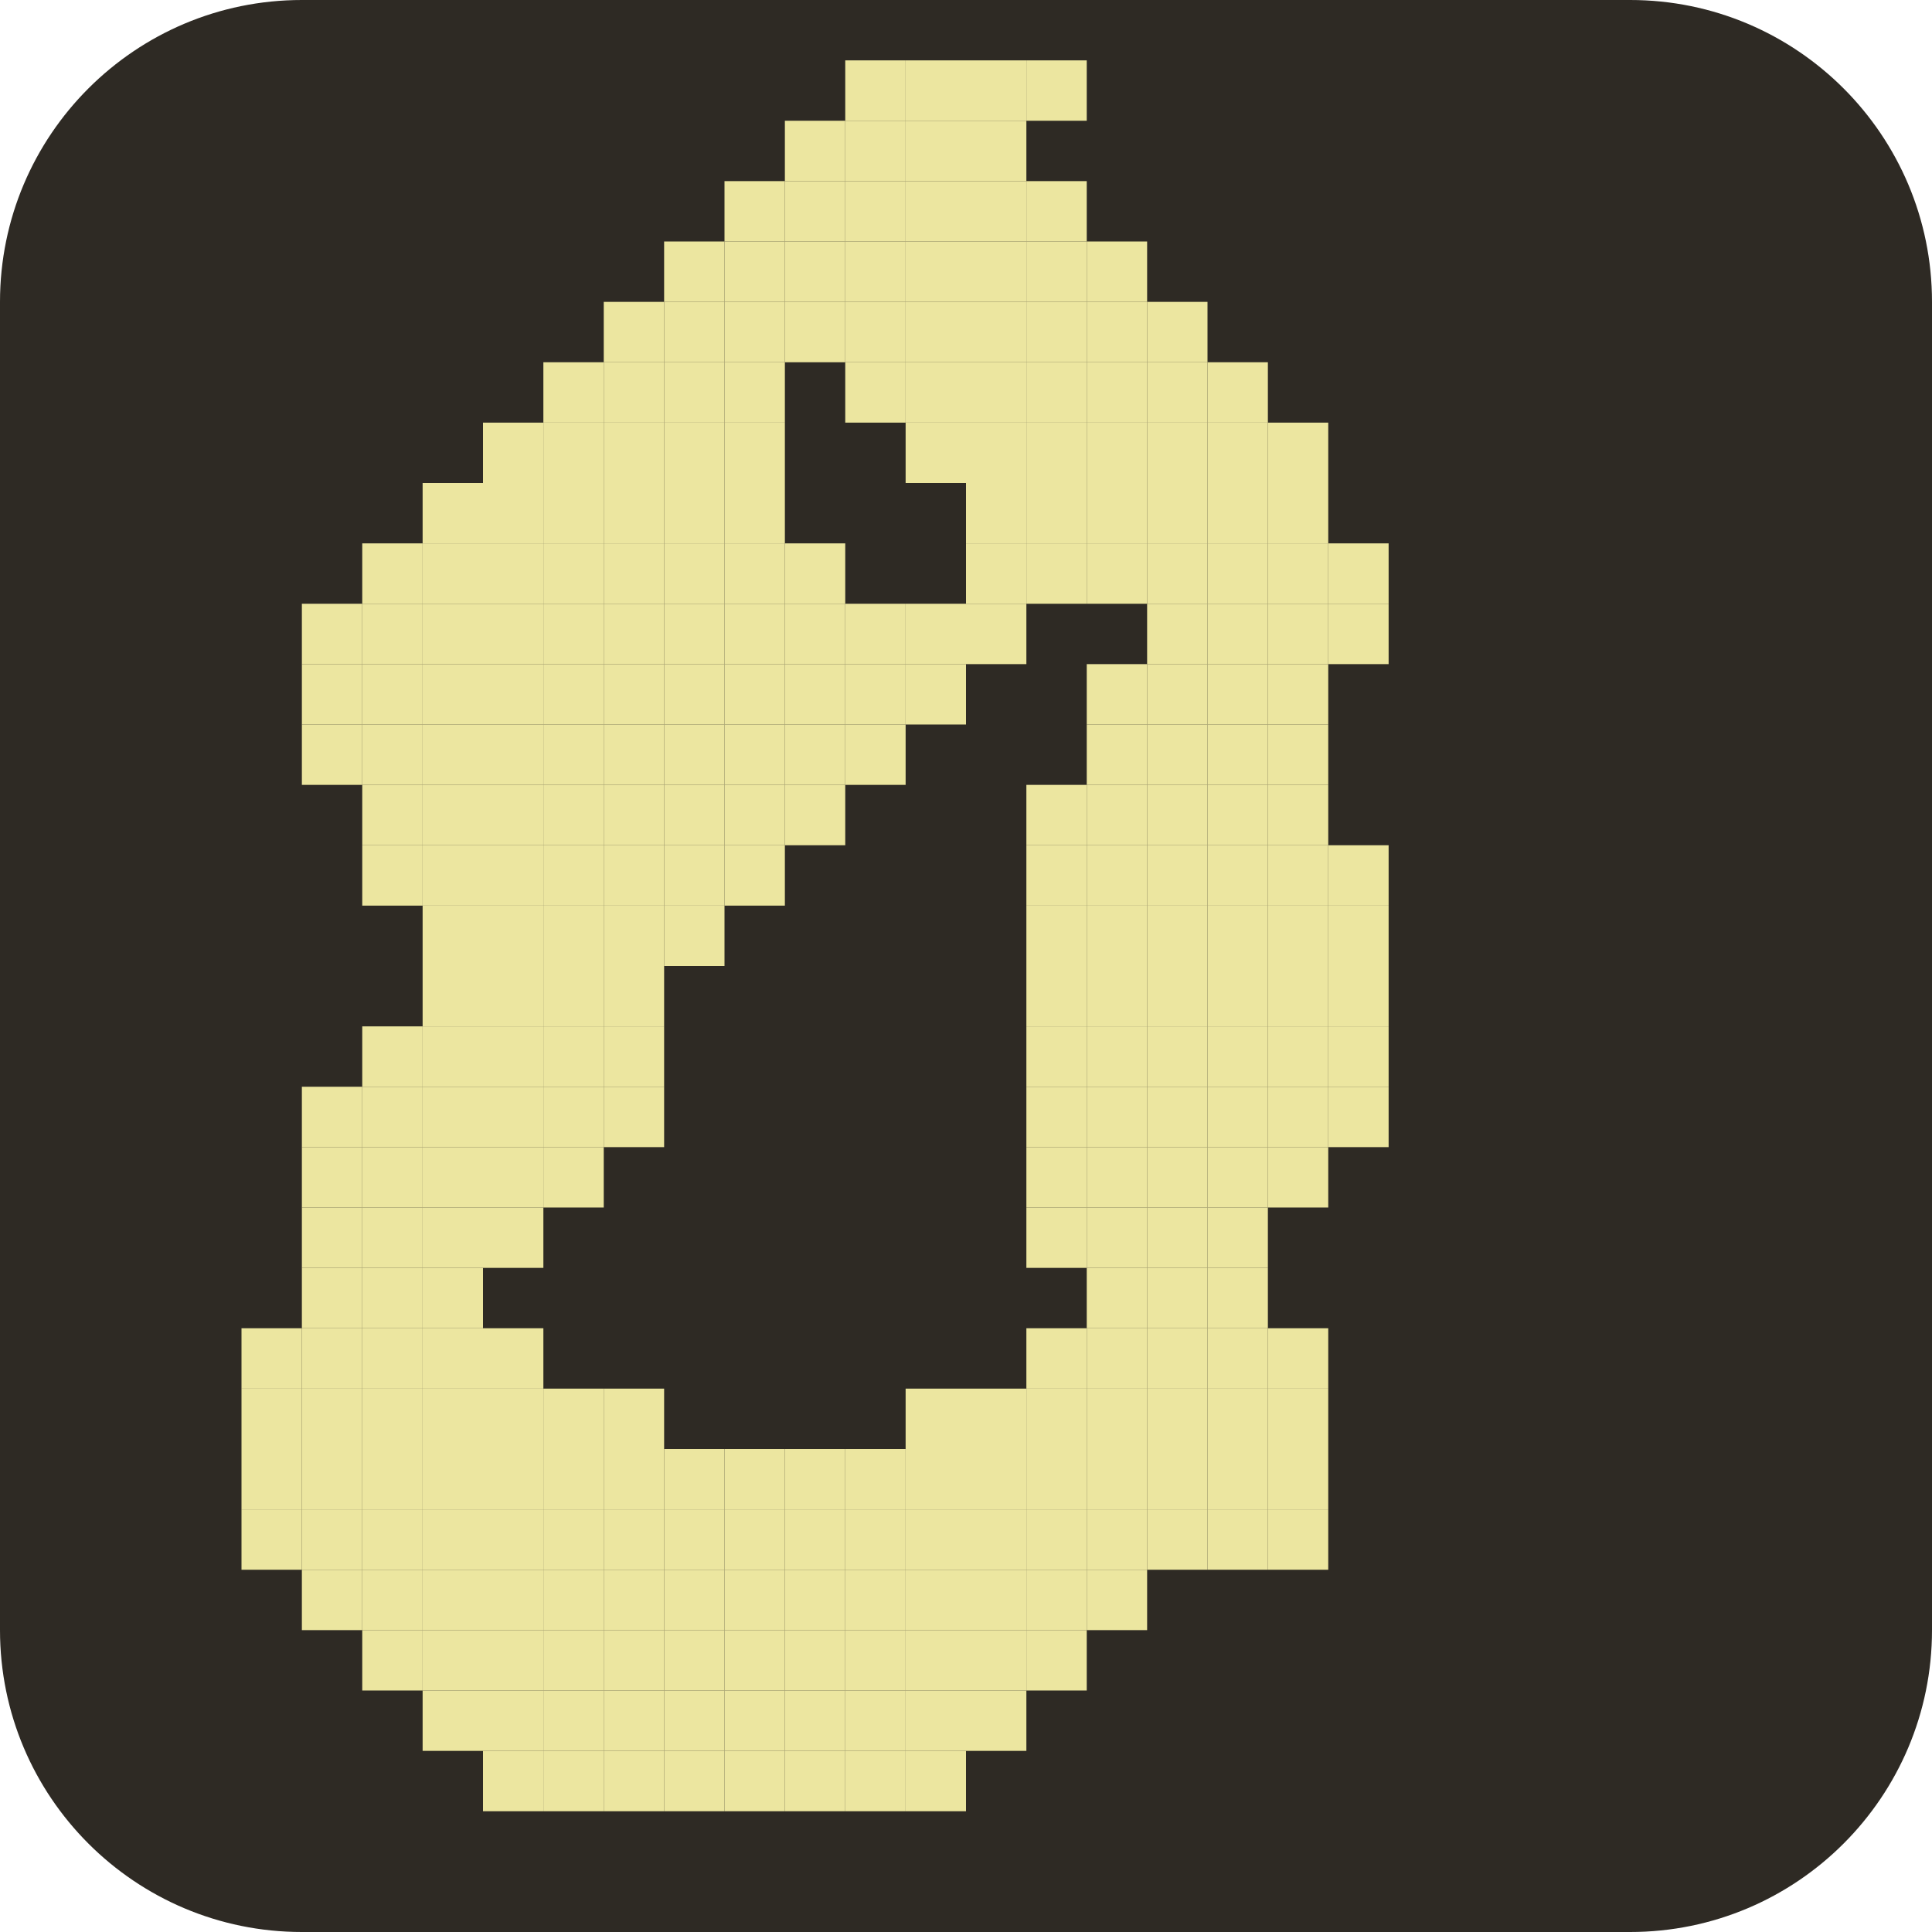
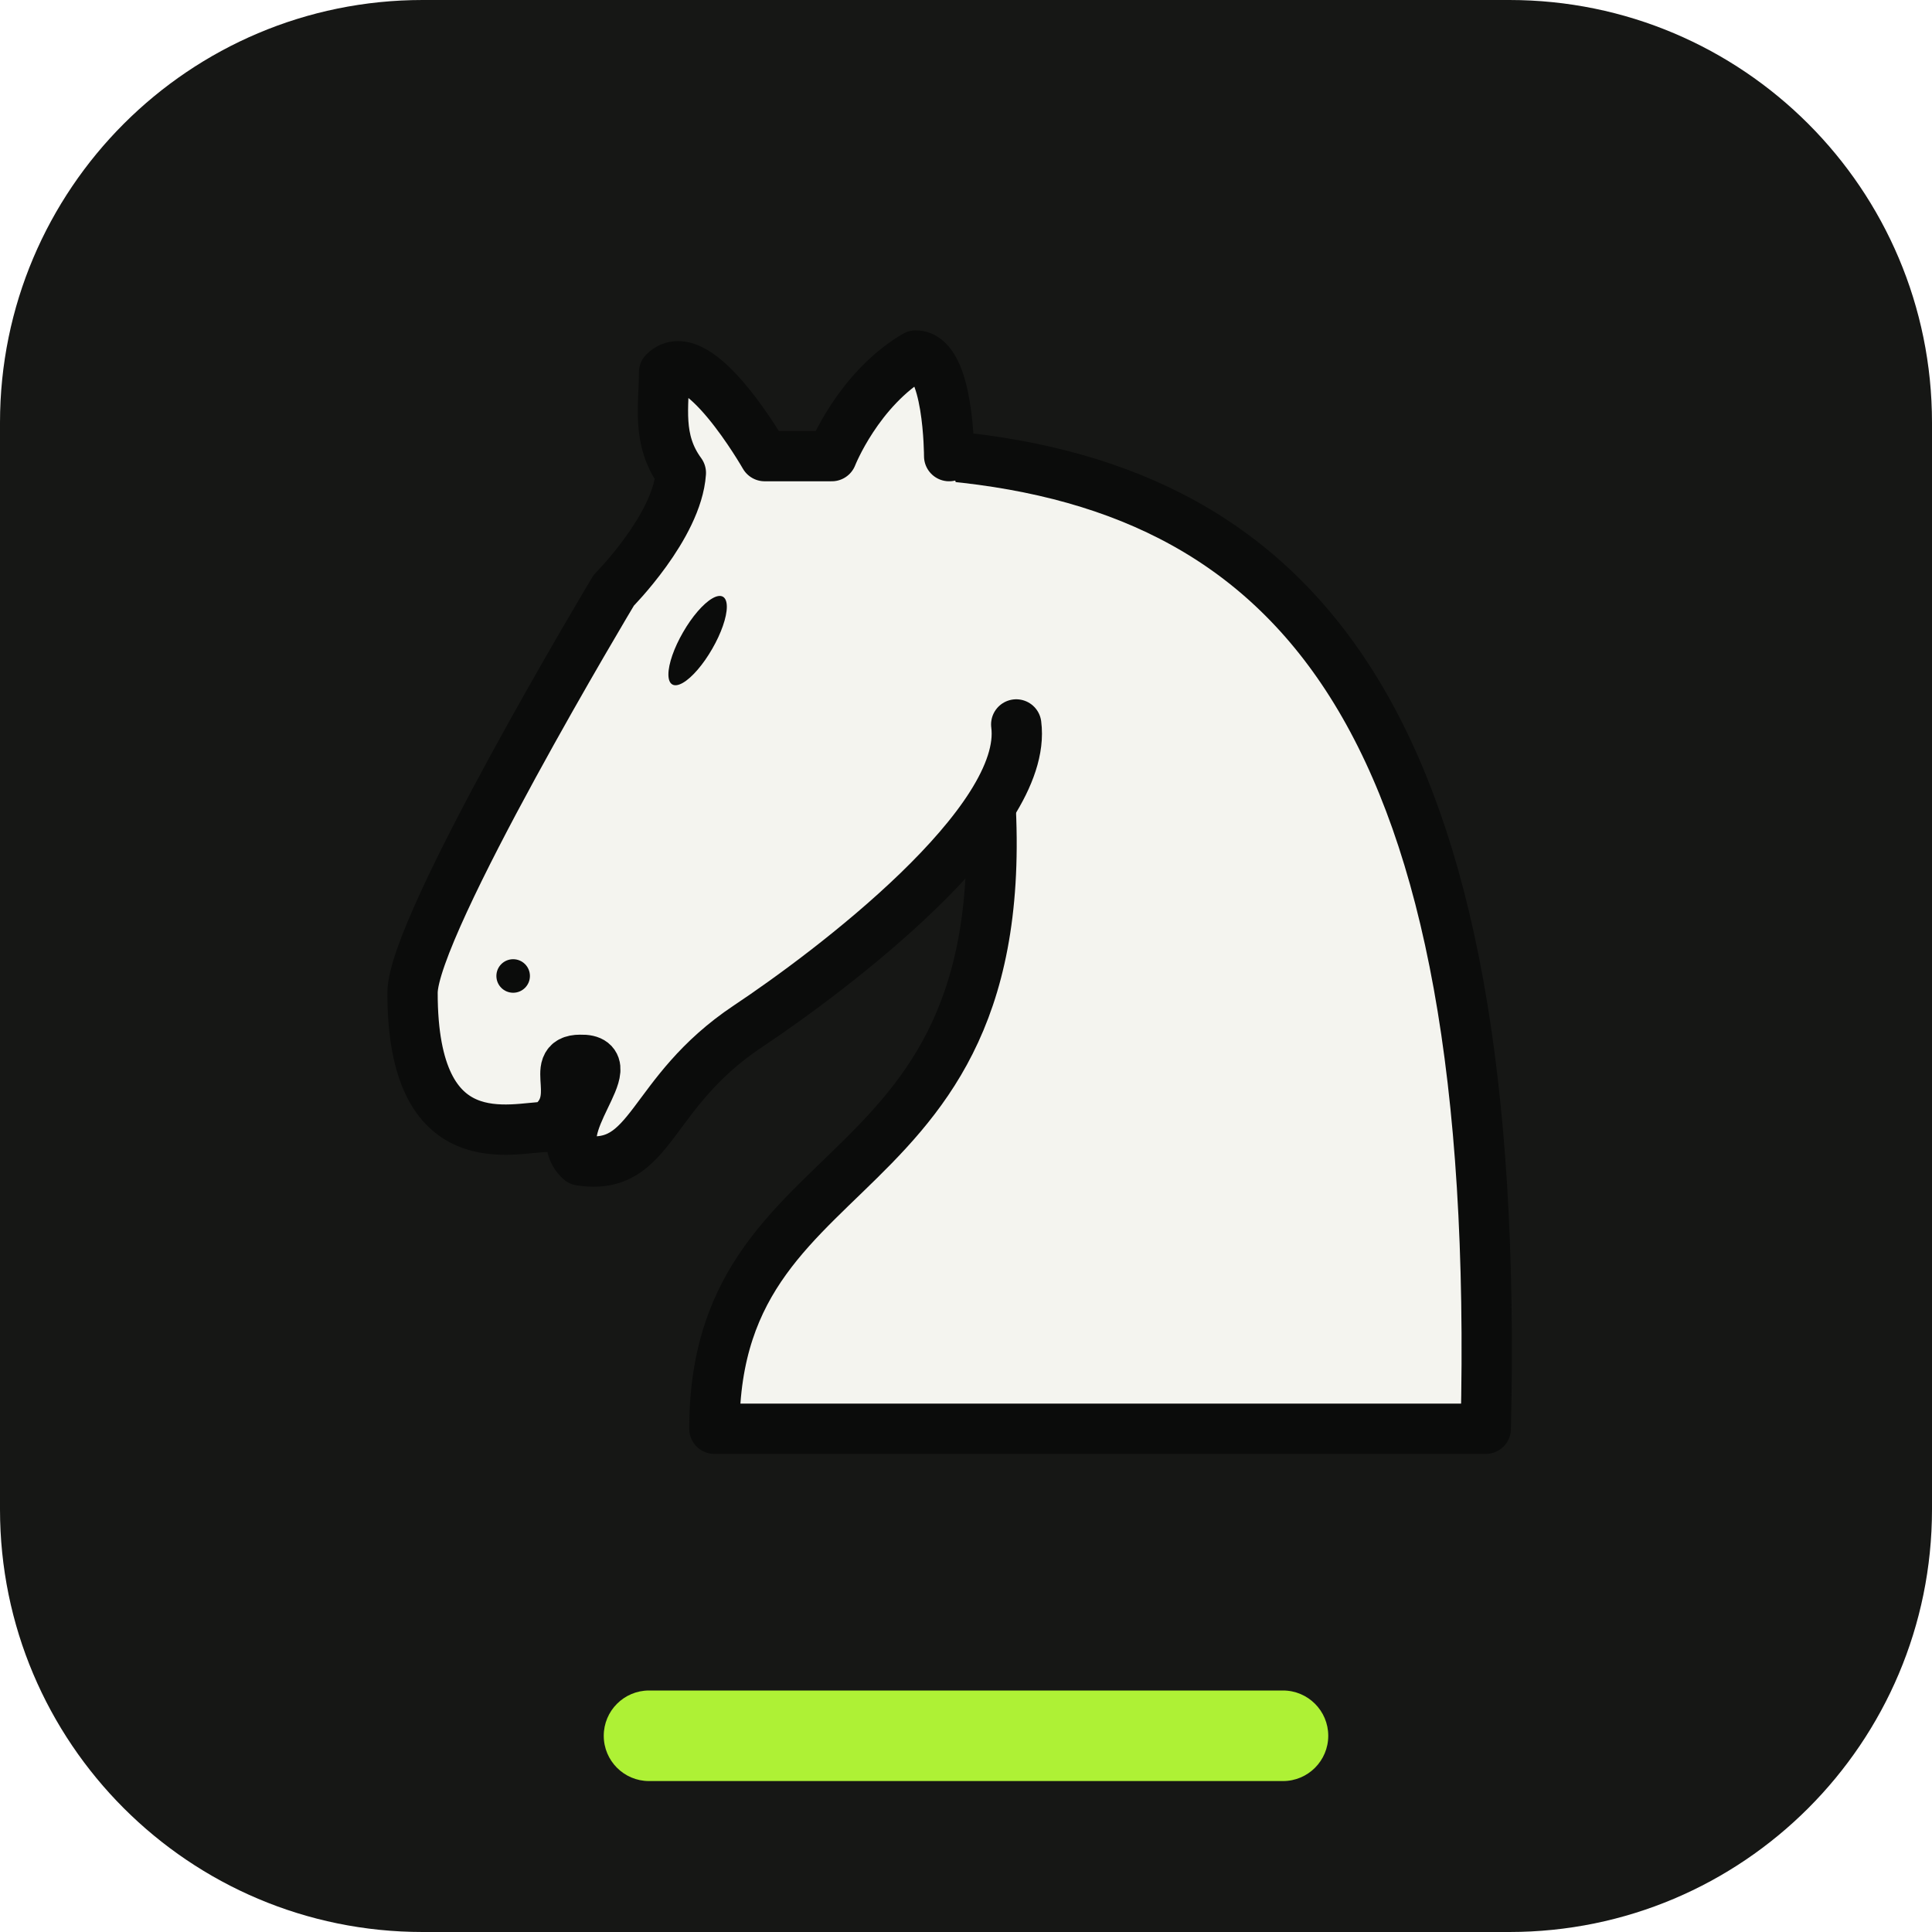
- <svg xmlns="http://www.w3.org/2000/svg" viewBox="0 0 32 32" width="512" height="512">
-   <rect width="32" height="32" rx="5" fill="#2e2a24" />
-   <rect x="14" y="1" width="1" height="1" fill="#ece6a0" />
-   <rect x="15" y="1" width="1" height="1" fill="#ece6a0" />
-   <rect x="16" y="1" width="1" height="1" fill="#ece6a0" />
-   <rect x="17" y="1" width="1" height="1" fill="#ece6a0" />
-   <rect x="13" y="2" width="1" height="1" fill="#ece6a0" />
-   <rect x="14" y="2" width="1" height="1" fill="#ece6a0" />
-   <rect x="15" y="2" width="1" height="1" fill="#ece6a0" />
-   <rect x="16" y="2" width="1" height="1" fill="#ece6a0" />
-   <rect x="12" y="3" width="1" height="1" fill="#ece6a0" />
-   <rect x="13" y="3" width="1" height="1" fill="#ece6a0" />
-   <rect x="14" y="3" width="1" height="1" fill="#ece6a0" />
-   <rect x="15" y="3" width="1" height="1" fill="#ece6a0" />
-   <rect x="16" y="3" width="1" height="1" fill="#ece6a0" />
-   <rect x="17" y="3" width="1" height="1" fill="#ece6a0" />
-   <rect x="11" y="4" width="1" height="1" fill="#ece6a0" />
-   <rect x="12" y="4" width="1" height="1" fill="#ece6a0" />
-   <rect x="13" y="4" width="1" height="1" fill="#ece6a0" />
-   <rect x="14" y="4" width="1" height="1" fill="#ece6a0" />
-   <rect x="15" y="4" width="1" height="1" fill="#ece6a0" />
-   <rect x="16" y="4" width="1" height="1" fill="#ece6a0" />
-   <rect x="17" y="4" width="1" height="1" fill="#ece6a0" />
-   <rect x="18" y="4" width="1" height="1" fill="#ece6a0" />
-   <rect x="10" y="5" width="1" height="1" fill="#ece6a0" />
-   <rect x="11" y="5" width="1" height="1" fill="#ece6a0" />
-   <rect x="12" y="5" width="1" height="1" fill="#ece6a0" />
-   <rect x="13" y="5" width="1" height="1" fill="#ece6a0" />
-   <rect x="14" y="5" width="1" height="1" fill="#ece6a0" />
-   <rect x="15" y="5" width="1" height="1" fill="#ece6a0" />
-   <rect x="16" y="5" width="1" height="1" fill="#ece6a0" />
-   <rect x="17" y="5" width="1" height="1" fill="#ece6a0" />
-   <rect x="18" y="5" width="1" height="1" fill="#ece6a0" />
-   <rect x="19" y="5" width="1" height="1" fill="#ece6a0" />
-   <rect x="9" y="6" width="1" height="1" fill="#ece6a0" />
-   <rect x="10" y="6" width="1" height="1" fill="#ece6a0" />
-   <rect x="11" y="6" width="1" height="1" fill="#ece6a0" />
-   <rect x="12" y="6" width="1" height="1" fill="#ece6a0" />
-   <rect x="14" y="6" width="1" height="1" fill="#ece6a0" />
-   <rect x="15" y="6" width="1" height="1" fill="#ece6a0" />
-   <rect x="16" y="6" width="1" height="1" fill="#ece6a0" />
-   <rect x="17" y="6" width="1" height="1" fill="#ece6a0" />
-   <rect x="18" y="6" width="1" height="1" fill="#ece6a0" />
-   <rect x="19" y="6" width="1" height="1" fill="#ece6a0" />
-   <rect x="20" y="6" width="1" height="1" fill="#ece6a0" />
-   <rect x="8" y="7" width="1" height="1" fill="#ece6a0" />
-   <rect x="9" y="7" width="1" height="1" fill="#ece6a0" />
-   <rect x="10" y="7" width="1" height="1" fill="#ece6a0" />
-   <rect x="11" y="7" width="1" height="1" fill="#ece6a0" />
-   <rect x="12" y="7" width="1" height="1" fill="#ece6a0" />
-   <rect x="15" y="7" width="1" height="1" fill="#ece6a0" />
-   <rect x="16" y="7" width="1" height="1" fill="#ece6a0" />
-   <rect x="17" y="7" width="1" height="1" fill="#ece6a0" />
-   <rect x="18" y="7" width="1" height="1" fill="#ece6a0" />
-   <rect x="19" y="7" width="1" height="1" fill="#ece6a0" />
-   <rect x="20" y="7" width="1" height="1" fill="#ece6a0" />
-   <rect x="21" y="7" width="1" height="1" fill="#ece6a0" />
-   <rect x="7" y="8" width="1" height="1" fill="#ece6a0" />
-   <rect x="8" y="8" width="1" height="1" fill="#ece6a0" />
-   <rect x="9" y="8" width="1" height="1" fill="#ece6a0" />
-   <rect x="10" y="8" width="1" height="1" fill="#ece6a0" />
-   <rect x="11" y="8" width="1" height="1" fill="#ece6a0" />
-   <rect x="12" y="8" width="1" height="1" fill="#ece6a0" />
-   <rect x="16" y="8" width="1" height="1" fill="#ece6a0" />
-   <rect x="17" y="8" width="1" height="1" fill="#ece6a0" />
-   <rect x="18" y="8" width="1" height="1" fill="#ece6a0" />
-   <rect x="19" y="8" width="1" height="1" fill="#ece6a0" />
-   <rect x="20" y="8" width="1" height="1" fill="#ece6a0" />
-   <rect x="21" y="8" width="1" height="1" fill="#ece6a0" />
-   <rect x="6" y="9" width="1" height="1" fill="#ece6a0" />
-   <rect x="7" y="9" width="1" height="1" fill="#ece6a0" />
-   <rect x="8" y="9" width="1" height="1" fill="#ece6a0" />
-   <rect x="9" y="9" width="1" height="1" fill="#ece6a0" />
-   <rect x="10" y="9" width="1" height="1" fill="#ece6a0" />
-   <rect x="11" y="9" width="1" height="1" fill="#ece6a0" />
-   <rect x="12" y="9" width="1" height="1" fill="#ece6a0" />
-   <rect x="13" y="9" width="1" height="1" fill="#ece6a0" />
-   <rect x="16" y="9" width="1" height="1" fill="#ece6a0" />
-   <rect x="17" y="9" width="1" height="1" fill="#ece6a0" />
-   <rect x="18" y="9" width="1" height="1" fill="#ece6a0" />
-   <rect x="19" y="9" width="1" height="1" fill="#ece6a0" />
-   <rect x="20" y="9" width="1" height="1" fill="#ece6a0" />
-   <rect x="21" y="9" width="1" height="1" fill="#ece6a0" />
-   <rect x="22" y="9" width="1" height="1" fill="#ece6a0" />
-   <rect x="5" y="10" width="1" height="1" fill="#ece6a0" />
-   <rect x="6" y="10" width="1" height="1" fill="#ece6a0" />
-   <rect x="7" y="10" width="1" height="1" fill="#ece6a0" />
-   <rect x="8" y="10" width="1" height="1" fill="#ece6a0" />
-   <rect x="9" y="10" width="1" height="1" fill="#ece6a0" />
-   <rect x="10" y="10" width="1" height="1" fill="#ece6a0" />
-   <rect x="11" y="10" width="1" height="1" fill="#ece6a0" />
-   <rect x="12" y="10" width="1" height="1" fill="#ece6a0" />
-   <rect x="13" y="10" width="1" height="1" fill="#ece6a0" />
-   <rect x="14" y="10" width="1" height="1" fill="#ece6a0" />
-   <rect x="15" y="10" width="1" height="1" fill="#ece6a0" />
-   <rect x="16" y="10" width="1" height="1" fill="#ece6a0" />
-   <rect x="19" y="10" width="1" height="1" fill="#ece6a0" />
-   <rect x="20" y="10" width="1" height="1" fill="#ece6a0" />
-   <rect x="21" y="10" width="1" height="1" fill="#ece6a0" />
-   <rect x="22" y="10" width="1" height="1" fill="#ece6a0" />
-   <rect x="5" y="11" width="1" height="1" fill="#ece6a0" />
-   <rect x="6" y="11" width="1" height="1" fill="#ece6a0" />
-   <rect x="7" y="11" width="1" height="1" fill="#ece6a0" />
-   <rect x="8" y="11" width="1" height="1" fill="#ece6a0" />
-   <rect x="9" y="11" width="1" height="1" fill="#ece6a0" />
-   <rect x="10" y="11" width="1" height="1" fill="#ece6a0" />
-   <rect x="11" y="11" width="1" height="1" fill="#ece6a0" />
-   <rect x="12" y="11" width="1" height="1" fill="#ece6a0" />
-   <rect x="13" y="11" width="1" height="1" fill="#ece6a0" />
-   <rect x="14" y="11" width="1" height="1" fill="#ece6a0" />
-   <rect x="15" y="11" width="1" height="1" fill="#ece6a0" />
-   <rect x="18" y="11" width="1" height="1" fill="#ece6a0" />
-   <rect x="19" y="11" width="1" height="1" fill="#ece6a0" />
-   <rect x="20" y="11" width="1" height="1" fill="#ece6a0" />
-   <rect x="21" y="11" width="1" height="1" fill="#ece6a0" />
-   <rect x="5" y="12" width="1" height="1" fill="#ece6a0" />
-   <rect x="6" y="12" width="1" height="1" fill="#ece6a0" />
-   <rect x="7" y="12" width="1" height="1" fill="#ece6a0" />
-   <rect x="8" y="12" width="1" height="1" fill="#ece6a0" />
-   <rect x="9" y="12" width="1" height="1" fill="#ece6a0" />
-   <rect x="10" y="12" width="1" height="1" fill="#ece6a0" />
-   <rect x="11" y="12" width="1" height="1" fill="#ece6a0" />
-   <rect x="12" y="12" width="1" height="1" fill="#ece6a0" />
-   <rect x="13" y="12" width="1" height="1" fill="#ece6a0" />
-   <rect x="14" y="12" width="1" height="1" fill="#ece6a0" />
-   <rect x="18" y="12" width="1" height="1" fill="#ece6a0" />
-   <rect x="19" y="12" width="1" height="1" fill="#ece6a0" />
-   <rect x="20" y="12" width="1" height="1" fill="#ece6a0" />
-   <rect x="21" y="12" width="1" height="1" fill="#ece6a0" />
-   <rect x="6" y="13" width="1" height="1" fill="#ece6a0" />
-   <rect x="7" y="13" width="1" height="1" fill="#ece6a0" />
-   <rect x="8" y="13" width="1" height="1" fill="#ece6a0" />
-   <rect x="9" y="13" width="1" height="1" fill="#ece6a0" />
-   <rect x="10" y="13" width="1" height="1" fill="#ece6a0" />
-   <rect x="11" y="13" width="1" height="1" fill="#ece6a0" />
-   <rect x="12" y="13" width="1" height="1" fill="#ece6a0" />
-   <rect x="13" y="13" width="1" height="1" fill="#ece6a0" />
-   <rect x="17" y="13" width="1" height="1" fill="#ece6a0" />
-   <rect x="18" y="13" width="1" height="1" fill="#ece6a0" />
-   <rect x="19" y="13" width="1" height="1" fill="#ece6a0" />
-   <rect x="20" y="13" width="1" height="1" fill="#ece6a0" />
-   <rect x="21" y="13" width="1" height="1" fill="#ece6a0" />
-   <rect x="6" y="14" width="1" height="1" fill="#ece6a0" />
-   <rect x="7" y="14" width="1" height="1" fill="#ece6a0" />
-   <rect x="8" y="14" width="1" height="1" fill="#ece6a0" />
-   <rect x="9" y="14" width="1" height="1" fill="#ece6a0" />
-   <rect x="10" y="14" width="1" height="1" fill="#ece6a0" />
-   <rect x="11" y="14" width="1" height="1" fill="#ece6a0" />
-   <rect x="12" y="14" width="1" height="1" fill="#ece6a0" />
-   <rect x="17" y="14" width="1" height="1" fill="#ece6a0" />
-   <rect x="18" y="14" width="1" height="1" fill="#ece6a0" />
-   <rect x="19" y="14" width="1" height="1" fill="#ece6a0" />
-   <rect x="20" y="14" width="1" height="1" fill="#ece6a0" />
-   <rect x="21" y="14" width="1" height="1" fill="#ece6a0" />
-   <rect x="22" y="14" width="1" height="1" fill="#ece6a0" />
-   <rect x="7" y="15" width="1" height="1" fill="#ece6a0" />
-   <rect x="8" y="15" width="1" height="1" fill="#ece6a0" />
-   <rect x="9" y="15" width="1" height="1" fill="#ece6a0" />
-   <rect x="10" y="15" width="1" height="1" fill="#ece6a0" />
-   <rect x="11" y="15" width="1" height="1" fill="#ece6a0" />
-   <rect x="17" y="15" width="1" height="1" fill="#ece6a0" />
-   <rect x="18" y="15" width="1" height="1" fill="#ece6a0" />
-   <rect x="19" y="15" width="1" height="1" fill="#ece6a0" />
-   <rect x="20" y="15" width="1" height="1" fill="#ece6a0" />
-   <rect x="21" y="15" width="1" height="1" fill="#ece6a0" />
-   <rect x="22" y="15" width="1" height="1" fill="#ece6a0" />
-   <rect x="7" y="16" width="1" height="1" fill="#ece6a0" />
-   <rect x="8" y="16" width="1" height="1" fill="#ece6a0" />
-   <rect x="9" y="16" width="1" height="1" fill="#ece6a0" />
-   <rect x="10" y="16" width="1" height="1" fill="#ece6a0" />
-   <rect x="17" y="16" width="1" height="1" fill="#ece6a0" />
-   <rect x="18" y="16" width="1" height="1" fill="#ece6a0" />
-   <rect x="19" y="16" width="1" height="1" fill="#ece6a0" />
-   <rect x="20" y="16" width="1" height="1" fill="#ece6a0" />
-   <rect x="21" y="16" width="1" height="1" fill="#ece6a0" />
-   <rect x="22" y="16" width="1" height="1" fill="#ece6a0" />
-   <rect x="6" y="17" width="1" height="1" fill="#ece6a0" />
-   <rect x="7" y="17" width="1" height="1" fill="#ece6a0" />
-   <rect x="8" y="17" width="1" height="1" fill="#ece6a0" />
-   <rect x="9" y="17" width="1" height="1" fill="#ece6a0" />
-   <rect x="10" y="17" width="1" height="1" fill="#ece6a0" />
-   <rect x="17" y="17" width="1" height="1" fill="#ece6a0" />
-   <rect x="18" y="17" width="1" height="1" fill="#ece6a0" />
-   <rect x="19" y="17" width="1" height="1" fill="#ece6a0" />
-   <rect x="20" y="17" width="1" height="1" fill="#ece6a0" />
-   <rect x="21" y="17" width="1" height="1" fill="#ece6a0" />
-   <rect x="22" y="17" width="1" height="1" fill="#ece6a0" />
-   <rect x="5" y="18" width="1" height="1" fill="#ece6a0" />
-   <rect x="6" y="18" width="1" height="1" fill="#ece6a0" />
-   <rect x="7" y="18" width="1" height="1" fill="#ece6a0" />
-   <rect x="8" y="18" width="1" height="1" fill="#ece6a0" />
-   <rect x="9" y="18" width="1" height="1" fill="#ece6a0" />
-   <rect x="10" y="18" width="1" height="1" fill="#ece6a0" />
-   <rect x="17" y="18" width="1" height="1" fill="#ece6a0" />
-   <rect x="18" y="18" width="1" height="1" fill="#ece6a0" />
-   <rect x="19" y="18" width="1" height="1" fill="#ece6a0" />
-   <rect x="20" y="18" width="1" height="1" fill="#ece6a0" />
-   <rect x="21" y="18" width="1" height="1" fill="#ece6a0" />
-   <rect x="22" y="18" width="1" height="1" fill="#ece6a0" />
-   <rect x="5" y="19" width="1" height="1" fill="#ece6a0" />
-   <rect x="6" y="19" width="1" height="1" fill="#ece6a0" />
-   <rect x="7" y="19" width="1" height="1" fill="#ece6a0" />
-   <rect x="8" y="19" width="1" height="1" fill="#ece6a0" />
-   <rect x="9" y="19" width="1" height="1" fill="#ece6a0" />
-   <rect x="17" y="19" width="1" height="1" fill="#ece6a0" />
-   <rect x="18" y="19" width="1" height="1" fill="#ece6a0" />
-   <rect x="19" y="19" width="1" height="1" fill="#ece6a0" />
-   <rect x="20" y="19" width="1" height="1" fill="#ece6a0" />
-   <rect x="21" y="19" width="1" height="1" fill="#ece6a0" />
-   <rect x="5" y="20" width="1" height="1" fill="#ece6a0" />
-   <rect x="6" y="20" width="1" height="1" fill="#ece6a0" />
-   <rect x="7" y="20" width="1" height="1" fill="#ece6a0" />
-   <rect x="8" y="20" width="1" height="1" fill="#ece6a0" />
-   <rect x="17" y="20" width="1" height="1" fill="#ece6a0" />
-   <rect x="18" y="20" width="1" height="1" fill="#ece6a0" />
-   <rect x="19" y="20" width="1" height="1" fill="#ece6a0" />
-   <rect x="20" y="20" width="1" height="1" fill="#ece6a0" />
-   <rect x="5" y="21" width="1" height="1" fill="#ece6a0" />
-   <rect x="6" y="21" width="1" height="1" fill="#ece6a0" />
-   <rect x="7" y="21" width="1" height="1" fill="#ece6a0" />
-   <rect x="18" y="21" width="1" height="1" fill="#ece6a0" />
-   <rect x="19" y="21" width="1" height="1" fill="#ece6a0" />
-   <rect x="20" y="21" width="1" height="1" fill="#ece6a0" />
-   <rect x="4" y="22" width="1" height="1" fill="#ece6a0" />
-   <rect x="5" y="22" width="1" height="1" fill="#ece6a0" />
-   <rect x="6" y="22" width="1" height="1" fill="#ece6a0" />
-   <rect x="7" y="22" width="1" height="1" fill="#ece6a0" />
-   <rect x="8" y="22" width="1" height="1" fill="#ece6a0" />
-   <rect x="17" y="22" width="1" height="1" fill="#ece6a0" />
-   <rect x="18" y="22" width="1" height="1" fill="#ece6a0" />
-   <rect x="19" y="22" width="1" height="1" fill="#ece6a0" />
-   <rect x="20" y="22" width="1" height="1" fill="#ece6a0" />
-   <rect x="21" y="22" width="1" height="1" fill="#ece6a0" />
-   <rect x="4" y="23" width="1" height="1" fill="#ece6a0" />
-   <rect x="5" y="23" width="1" height="1" fill="#ece6a0" />
-   <rect x="6" y="23" width="1" height="1" fill="#ece6a0" />
-   <rect x="7" y="23" width="1" height="1" fill="#ece6a0" />
-   <rect x="8" y="23" width="1" height="1" fill="#ece6a0" />
-   <rect x="9" y="23" width="1" height="1" fill="#ece6a0" />
-   <rect x="10" y="23" width="1" height="1" fill="#ece6a0" />
-   <rect x="15" y="23" width="1" height="1" fill="#ece6a0" />
-   <rect x="16" y="23" width="1" height="1" fill="#ece6a0" />
-   <rect x="17" y="23" width="1" height="1" fill="#ece6a0" />
-   <rect x="18" y="23" width="1" height="1" fill="#ece6a0" />
-   <rect x="19" y="23" width="1" height="1" fill="#ece6a0" />
-   <rect x="20" y="23" width="1" height="1" fill="#ece6a0" />
-   <rect x="21" y="23" width="1" height="1" fill="#ece6a0" />
-   <rect x="4" y="24" width="1" height="1" fill="#ece6a0" />
-   <rect x="5" y="24" width="1" height="1" fill="#ece6a0" />
-   <rect x="6" y="24" width="1" height="1" fill="#ece6a0" />
-   <rect x="7" y="24" width="1" height="1" fill="#ece6a0" />
-   <rect x="8" y="24" width="1" height="1" fill="#ece6a0" />
-   <rect x="9" y="24" width="1" height="1" fill="#ece6a0" />
-   <rect x="10" y="24" width="1" height="1" fill="#ece6a0" />
-   <rect x="11" y="24" width="1" height="1" fill="#ece6a0" />
-   <rect x="12" y="24" width="1" height="1" fill="#ece6a0" />
-   <rect x="13" y="24" width="1" height="1" fill="#ece6a0" />
-   <rect x="14" y="24" width="1" height="1" fill="#ece6a0" />
-   <rect x="15" y="24" width="1" height="1" fill="#ece6a0" />
-   <rect x="16" y="24" width="1" height="1" fill="#ece6a0" />
-   <rect x="17" y="24" width="1" height="1" fill="#ece6a0" />
-   <rect x="18" y="24" width="1" height="1" fill="#ece6a0" />
-   <rect x="19" y="24" width="1" height="1" fill="#ece6a0" />
-   <rect x="20" y="24" width="1" height="1" fill="#ece6a0" />
-   <rect x="21" y="24" width="1" height="1" fill="#ece6a0" />
-   <rect x="4" y="25" width="1" height="1" fill="#ece6a0" />
-   <rect x="5" y="25" width="1" height="1" fill="#ece6a0" />
-   <rect x="6" y="25" width="1" height="1" fill="#ece6a0" />
-   <rect x="7" y="25" width="1" height="1" fill="#ece6a0" />
-   <rect x="8" y="25" width="1" height="1" fill="#ece6a0" />
-   <rect x="9" y="25" width="1" height="1" fill="#ece6a0" />
-   <rect x="10" y="25" width="1" height="1" fill="#ece6a0" />
-   <rect x="11" y="25" width="1" height="1" fill="#ece6a0" />
-   <rect x="12" y="25" width="1" height="1" fill="#ece6a0" />
-   <rect x="13" y="25" width="1" height="1" fill="#ece6a0" />
-   <rect x="14" y="25" width="1" height="1" fill="#ece6a0" />
-   <rect x="15" y="25" width="1" height="1" fill="#ece6a0" />
-   <rect x="16" y="25" width="1" height="1" fill="#ece6a0" />
-   <rect x="17" y="25" width="1" height="1" fill="#ece6a0" />
-   <rect x="18" y="25" width="1" height="1" fill="#ece6a0" />
-   <rect x="19" y="25" width="1" height="1" fill="#ece6a0" />
-   <rect x="20" y="25" width="1" height="1" fill="#ece6a0" />
-   <rect x="21" y="25" width="1" height="1" fill="#ece6a0" />
-   <rect x="5" y="26" width="1" height="1" fill="#ece6a0" />
-   <rect x="6" y="26" width="1" height="1" fill="#ece6a0" />
-   <rect x="7" y="26" width="1" height="1" fill="#ece6a0" />
-   <rect x="8" y="26" width="1" height="1" fill="#ece6a0" />
-   <rect x="9" y="26" width="1" height="1" fill="#ece6a0" />
-   <rect x="10" y="26" width="1" height="1" fill="#ece6a0" />
-   <rect x="11" y="26" width="1" height="1" fill="#ece6a0" />
-   <rect x="12" y="26" width="1" height="1" fill="#ece6a0" />
-   <rect x="13" y="26" width="1" height="1" fill="#ece6a0" />
-   <rect x="14" y="26" width="1" height="1" fill="#ece6a0" />
-   <rect x="15" y="26" width="1" height="1" fill="#ece6a0" />
-   <rect x="16" y="26" width="1" height="1" fill="#ece6a0" />
-   <rect x="17" y="26" width="1" height="1" fill="#ece6a0" />
-   <rect x="18" y="26" width="1" height="1" fill="#ece6a0" />
-   <rect x="6" y="27" width="1" height="1" fill="#ece6a0" />
-   <rect x="7" y="27" width="1" height="1" fill="#ece6a0" />
-   <rect x="8" y="27" width="1" height="1" fill="#ece6a0" />
-   <rect x="9" y="27" width="1" height="1" fill="#ece6a0" />
-   <rect x="10" y="27" width="1" height="1" fill="#ece6a0" />
-   <rect x="11" y="27" width="1" height="1" fill="#ece6a0" />
-   <rect x="12" y="27" width="1" height="1" fill="#ece6a0" />
-   <rect x="13" y="27" width="1" height="1" fill="#ece6a0" />
-   <rect x="14" y="27" width="1" height="1" fill="#ece6a0" />
-   <rect x="15" y="27" width="1" height="1" fill="#ece6a0" />
-   <rect x="16" y="27" width="1" height="1" fill="#ece6a0" />
-   <rect x="17" y="27" width="1" height="1" fill="#ece6a0" />
-   <rect x="7" y="28" width="1" height="1" fill="#ece6a0" />
-   <rect x="8" y="28" width="1" height="1" fill="#ece6a0" />
-   <rect x="9" y="28" width="1" height="1" fill="#ece6a0" />
-   <rect x="10" y="28" width="1" height="1" fill="#ece6a0" />
-   <rect x="11" y="28" width="1" height="1" fill="#ece6a0" />
-   <rect x="12" y="28" width="1" height="1" fill="#ece6a0" />
-   <rect x="13" y="28" width="1" height="1" fill="#ece6a0" />
-   <rect x="14" y="28" width="1" height="1" fill="#ece6a0" />
-   <rect x="15" y="28" width="1" height="1" fill="#ece6a0" />
-   <rect x="16" y="28" width="1" height="1" fill="#ece6a0" />
-   <rect x="8" y="29" width="1" height="1" fill="#ece6a0" />
-   <rect x="9" y="29" width="1" height="1" fill="#ece6a0" />
-   <rect x="10" y="29" width="1" height="1" fill="#ece6a0" />
-   <rect x="11" y="29" width="1" height="1" fill="#ece6a0" />
-   <rect x="12" y="29" width="1" height="1" fill="#ece6a0" />
-   <rect x="13" y="29" width="1" height="1" fill="#ece6a0" />
-   <rect x="14" y="29" width="1" height="1" fill="#ece6a0" />
-   <rect x="15" y="29" width="1" height="1" fill="#ece6a0" />
+ <svg xmlns="http://www.w3.org/2000/svg" viewBox="0 0 64 64" width="512" height="512">
+   <rect width="64" height="64" rx="14" fill="#161715" />
+   <g transform="translate(7 4) scale(1.111)" fill="none" fill-rule="evenodd" stroke="#0b0c0b" stroke-linecap="round" stroke-linejoin="round" stroke-width="1.5">
+     <path fill="#f4f4ef" d="M22 10c10.5 1 16.5 8 16 29H15c0-9 10-6.5 8-21" />
+     <path fill="#f4f4ef" d="M24 18c.38 2.91-5.55 7.37-8 9-3 2-2.82 4.34-5 4-1.042-.94 1.41-3.04 0-3-1 0 .19 1.23-1 2-1 0-4.003 1-4-4 0-2 6-12 6-12s1.89-1.9 2-3.5c-.73-.994-.5-2-.5-3 1-1 3 2.5 3 2.5h2s.78-1.992 2.5-3c1 0 1 3 1 3" />
+     <path fill="#0b0c0b" stroke="none" d="M9.5 25.5a.5.5 0 1 1-1 0 .5.5 0 1 1 1 0m5.433-9.75a.5 1.5 30 1 1-.866-.5.5 1.5 30 1 1 .866.5" />
+   </g>
+   <rect x="20" y="56" width="24" height="3" rx="1.5" fill="#aef135" />
</svg>
